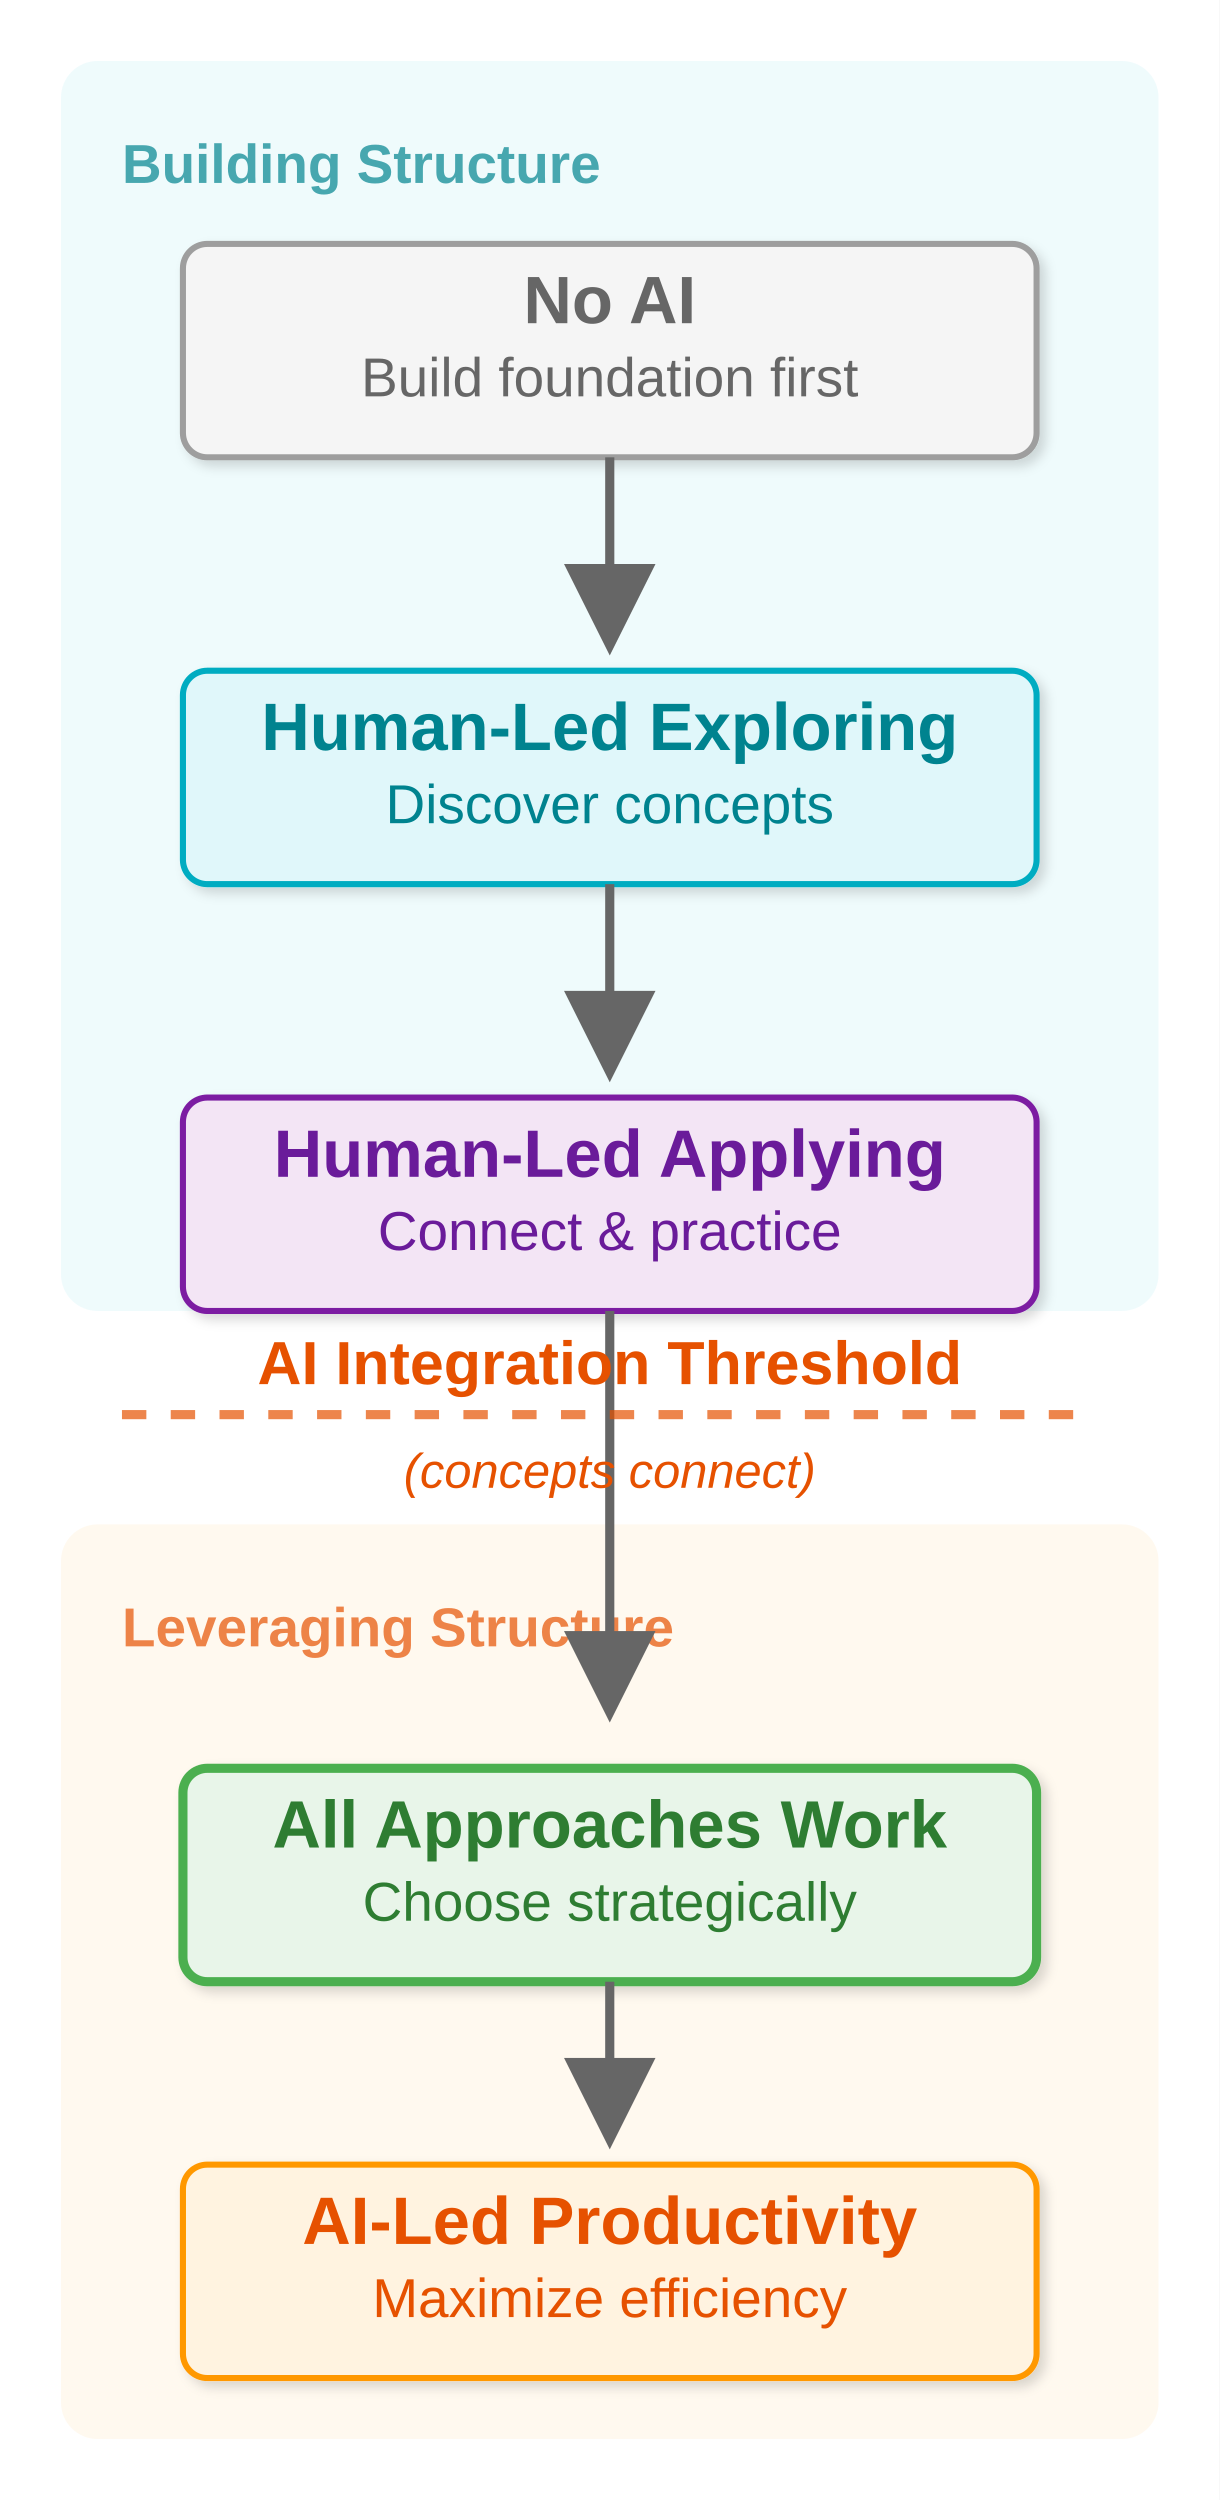
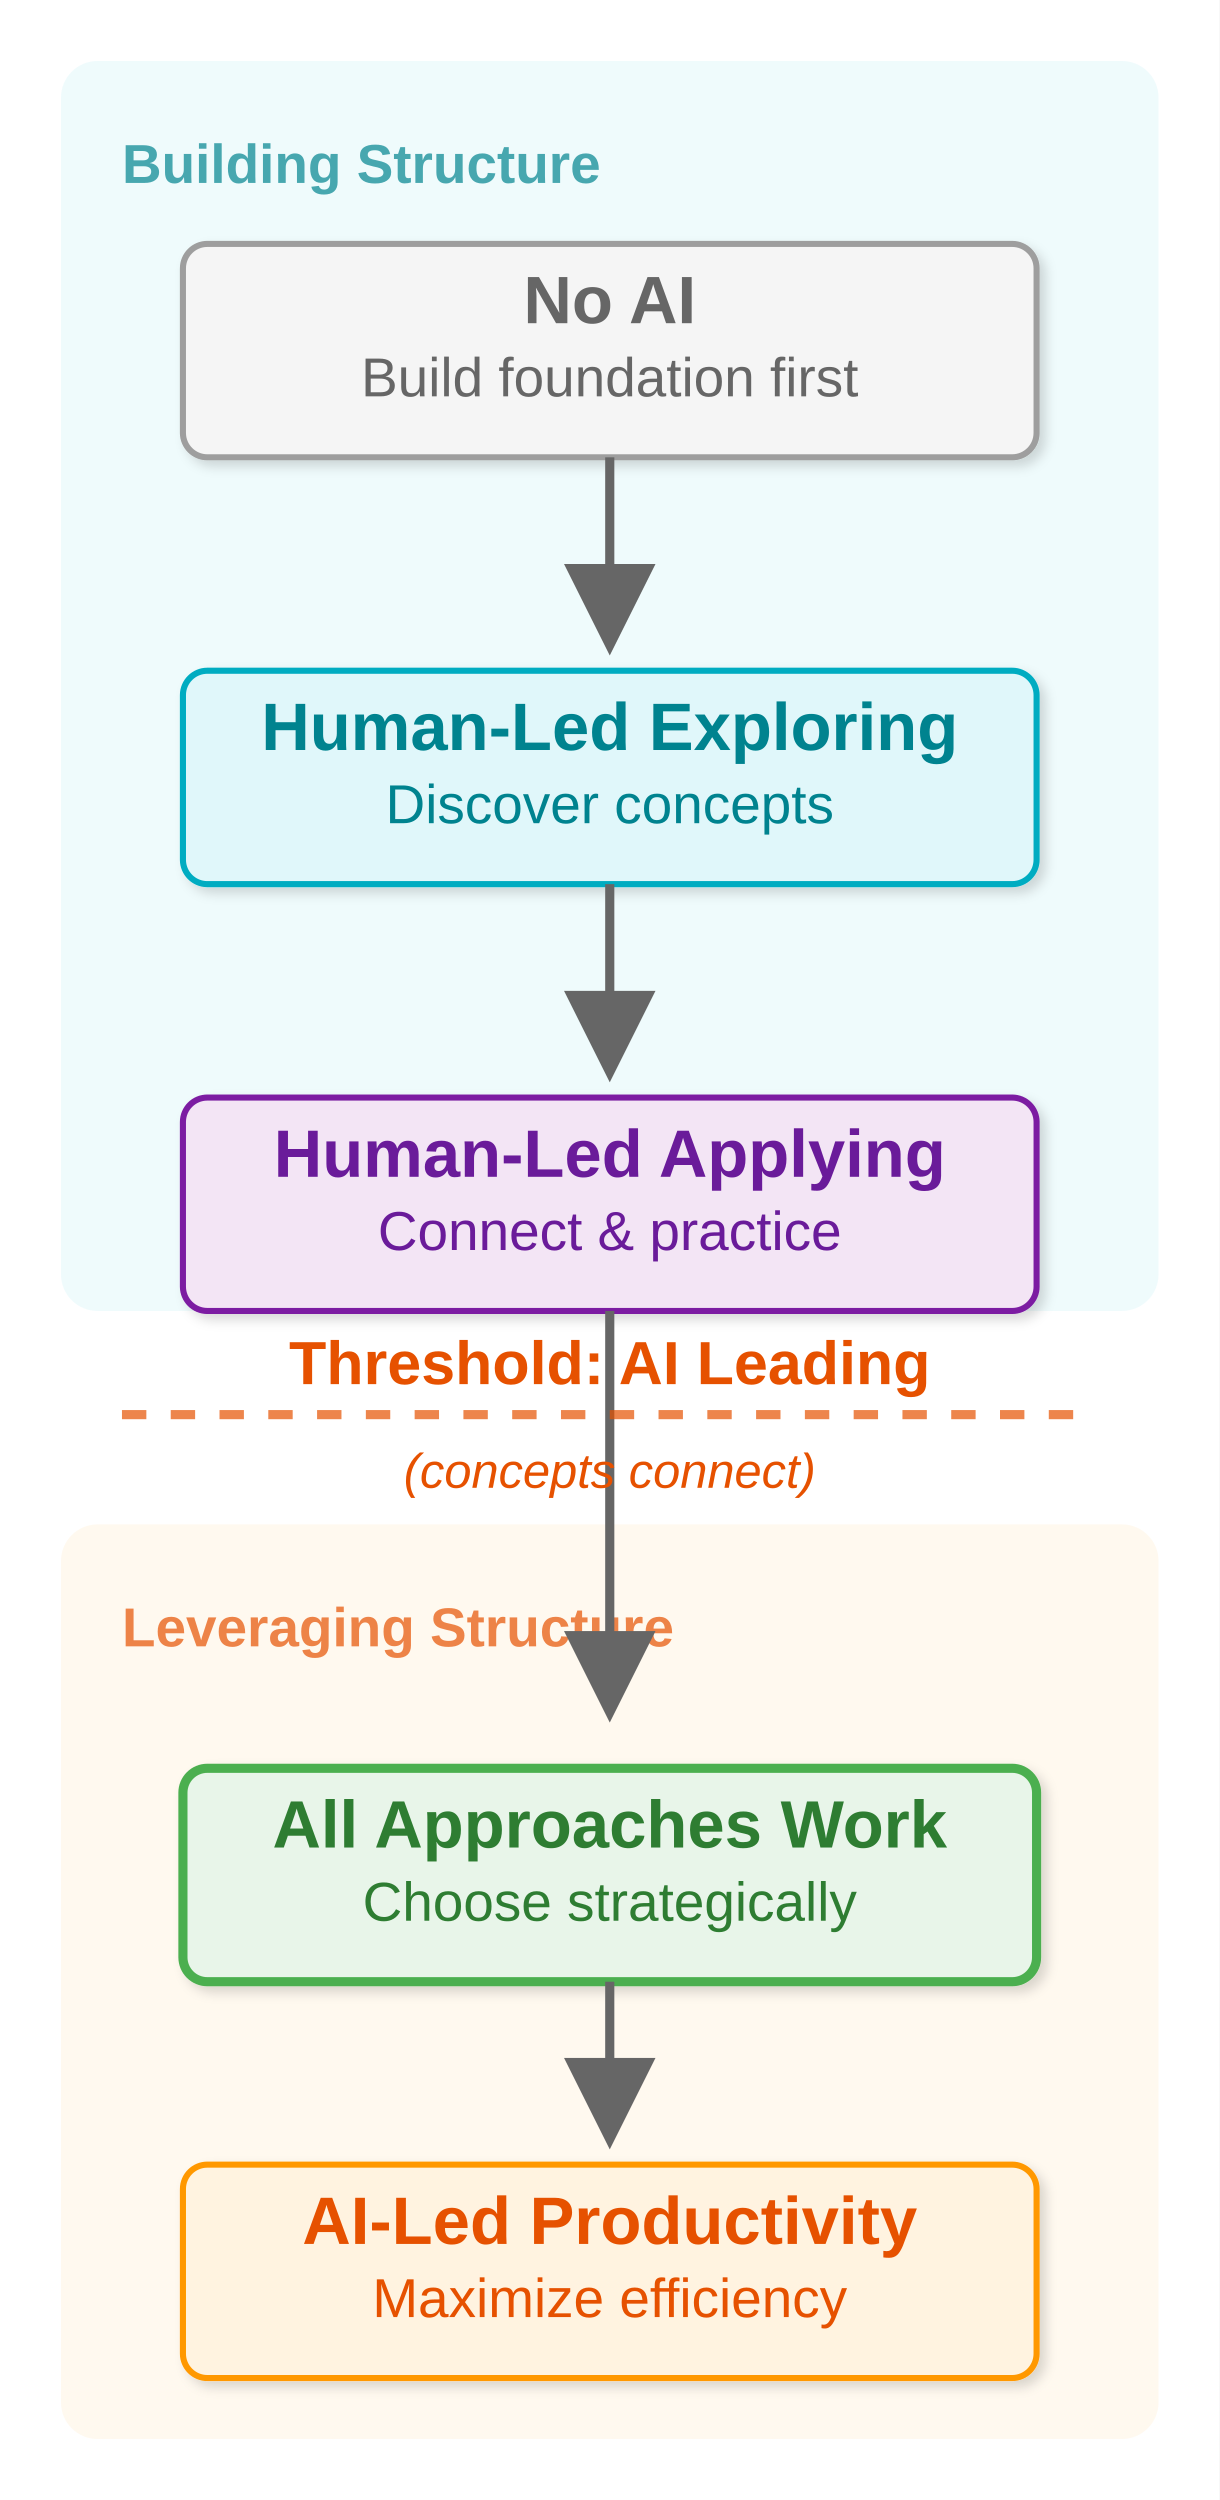
<svg xmlns="http://www.w3.org/2000/svg" viewBox="0 0 200 410" width="200" height="410">
  <defs>
    <filter id="shadow" x="-50%" y="-50%" width="200%" height="200%">
      <feDropShadow dx="1" dy="1" stdDeviation="1" flood-opacity="0.15" />
    </filter>
    <marker id="arrow" markerWidth="10" markerHeight="10" refX="5" refY="5" orient="auto">
      <path d="M 0 0 L 10 5 L 0 10 z" fill="#666" />
    </marker>
  </defs>
  <rect width="200" height="410" fill="white" />
  <rect x="10" y="10" width="180" height="205" fill="#e0f7fa" opacity="0.5" rx="6" />
  <text x="20" y="30" font-family="Arial, sans-serif" font-size="9" fill="#00838f" font-weight="bold" opacity="0.7">Building Structure</text>
  <rect x="10" y="250" width="180" height="150" fill="#fff3e0" opacity="0.5" rx="6" />
  <text x="20" y="270" font-family="Arial, sans-serif" font-size="9" fill="#e65100" font-weight="bold" opacity="0.7">Leveraging Structure</text>
  <g transform="translate(100, 55)">
    <rect x="-70" y="-15" width="140" height="35" fill="#f5f5f5" stroke="#9e9e9e" stroke-width="1" rx="4" filter="url(#shadow)" />
    <text x="0" y="-2" text-anchor="middle" font-family="Arial, sans-serif" font-size="11" font-weight="bold" fill="#666">No AI</text>
    <text x="0" y="10" text-anchor="middle" font-family="Arial, sans-serif" font-size="9" fill="#666">Build foundation first</text>
  </g>
  <line x1="100" y1="75" x2="100" y2="100" stroke="#666" stroke-width="1.5" marker-end="url(#arrow)" />
  <g transform="translate(100, 125)">
    <rect x="-70" y="-15" width="140" height="35" fill="#e0f7fa" stroke="#00acc1" stroke-width="1" rx="4" filter="url(#shadow)" />
    <text x="0" y="-2" text-anchor="middle" font-family="Arial, sans-serif" font-size="11" font-weight="bold" fill="#00838f">Human-Led Exploring</text>
    <text x="0" y="10" text-anchor="middle" font-family="Arial, sans-serif" font-size="9" fill="#00838f">Discover concepts</text>
  </g>
  <line x1="100" y1="145" x2="100" y2="170" stroke="#666" stroke-width="1.5" marker-end="url(#arrow)" />
  <g transform="translate(100, 195)">
    <rect x="-70" y="-15" width="140" height="35" fill="#f3e5f5" stroke="#7b1fa2" stroke-width="1" rx="4" filter="url(#shadow)" />
    <text x="0" y="-2" text-anchor="middle" font-family="Arial, sans-serif" font-size="11" font-weight="bold" fill="#6a1b9a">Human-Led Applying</text>
    <text x="0" y="10" text-anchor="middle" font-family="Arial, sans-serif" font-size="9" fill="#6a1b9a">Connect &amp; practice</text>
  </g>
  <line x1="100" y1="215" x2="100" y2="275" stroke="#666" stroke-width="1.5" marker-end="url(#arrow)" />
  <g transform="translate(100, 232)">
    <line x1="-80" y1="0" x2="80" y2="0" stroke="#e65100" stroke-width="1.5" stroke-dasharray="4,4" opacity="0.7" />
-     <text x="0" y="-5" text-anchor="middle" font-family="Arial, sans-serif" font-size="10" font-weight="bold" fill="#e65100">AI Integration Threshold</text>
+     <text x="0" y="-5" text-anchor="middle" font-family="Arial, sans-serif" font-size="10" font-weight="bold" fill="#e65100">Threshold: AI Leading</text>
    <text x="0" y="12" text-anchor="middle" font-family="Arial, sans-serif" font-size="8" font-style="italic" fill="#e65100">(concepts connect)</text>
  </g>
  <g transform="translate(100, 305)">
    <rect x="-70" y="-15" width="140" height="35" fill="#e8f5e9" stroke="#4caf50" stroke-width="1.5" rx="4" filter="url(#shadow)" />
    <text x="0" y="-2" text-anchor="middle" font-family="Arial, sans-serif" font-size="11" font-weight="bold" fill="#2e7d32">All Approaches Work</text>
    <text x="0" y="10" text-anchor="middle" font-family="Arial, sans-serif" font-size="9" fill="#2e7d32">Choose strategically</text>
  </g>
  <line x1="100" y1="325" x2="100" y2="345" stroke="#666" stroke-width="1.5" marker-end="url(#arrow)" />
  <g transform="translate(100, 370)">
    <rect x="-70" y="-15" width="140" height="35" fill="#fff3e0" stroke="#ff9800" stroke-width="1" rx="4" filter="url(#shadow)" />
    <text x="0" y="-2" text-anchor="middle" font-family="Arial, sans-serif" font-size="11" font-weight="bold" fill="#e65100">AI-Led Productivity</text>
    <text x="0" y="10" text-anchor="middle" font-family="Arial, sans-serif" font-size="9" fill="#e65100">Maximize efficiency</text>
  </g>
</svg>
